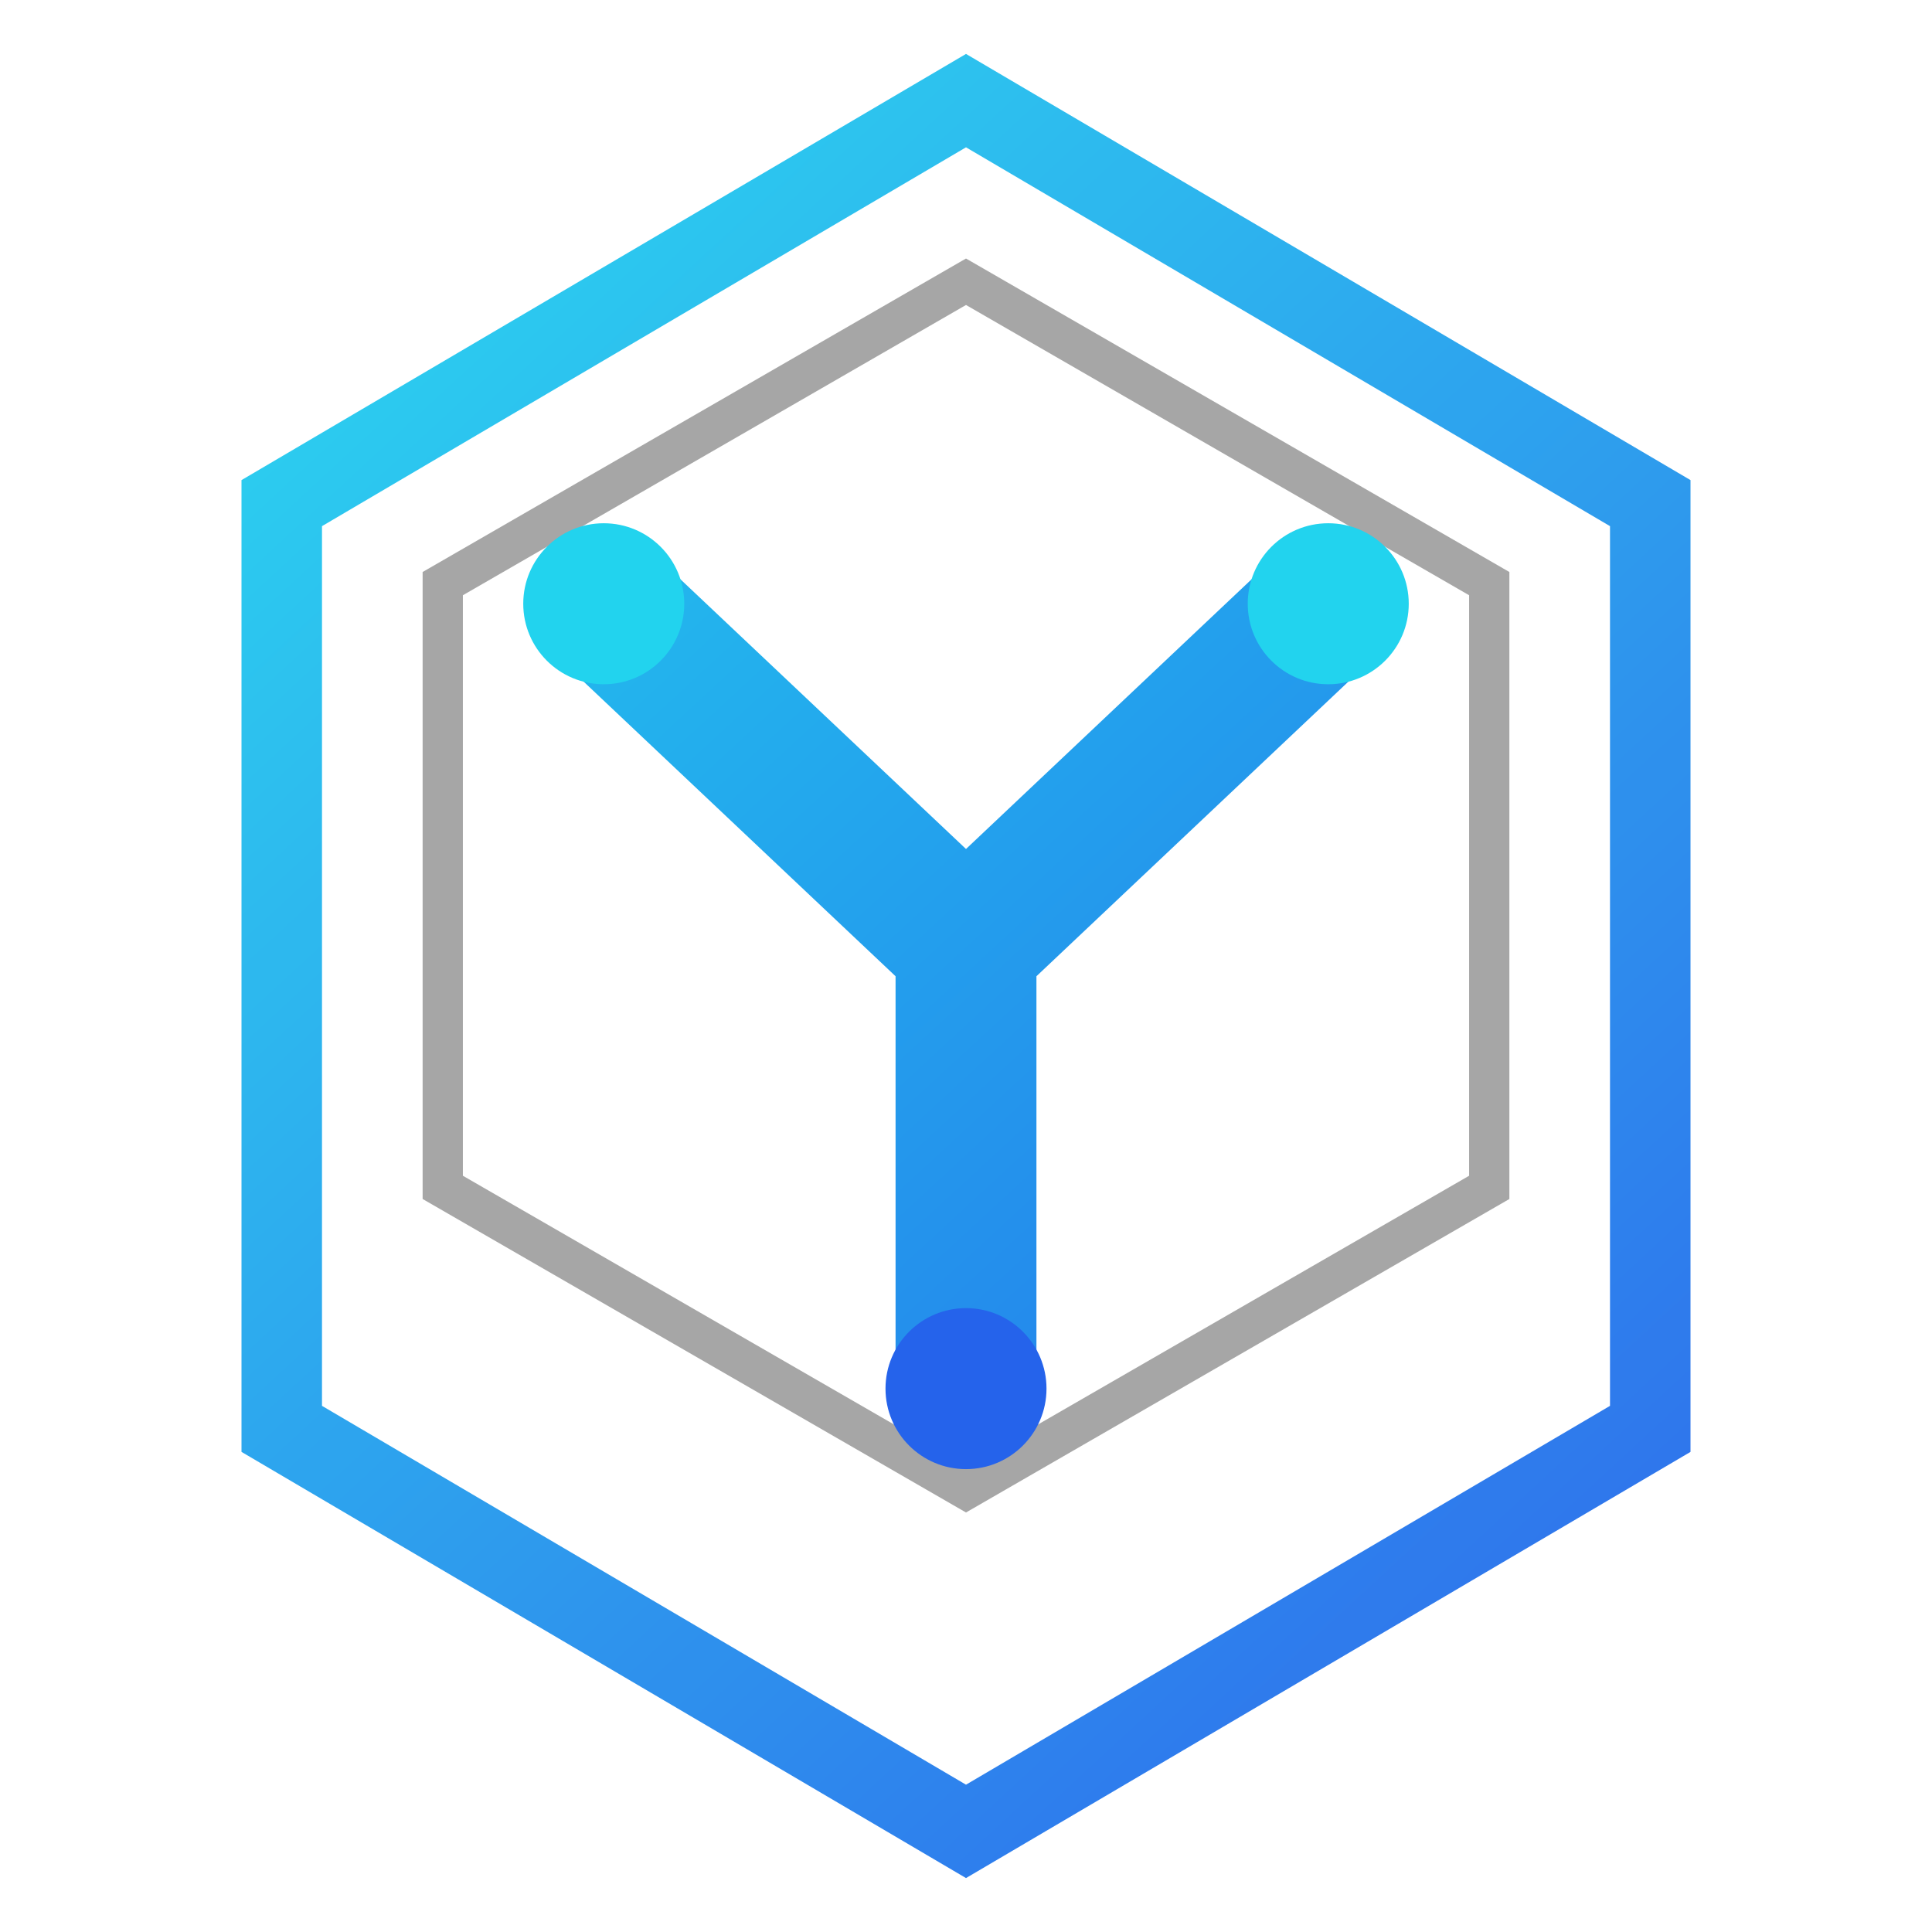
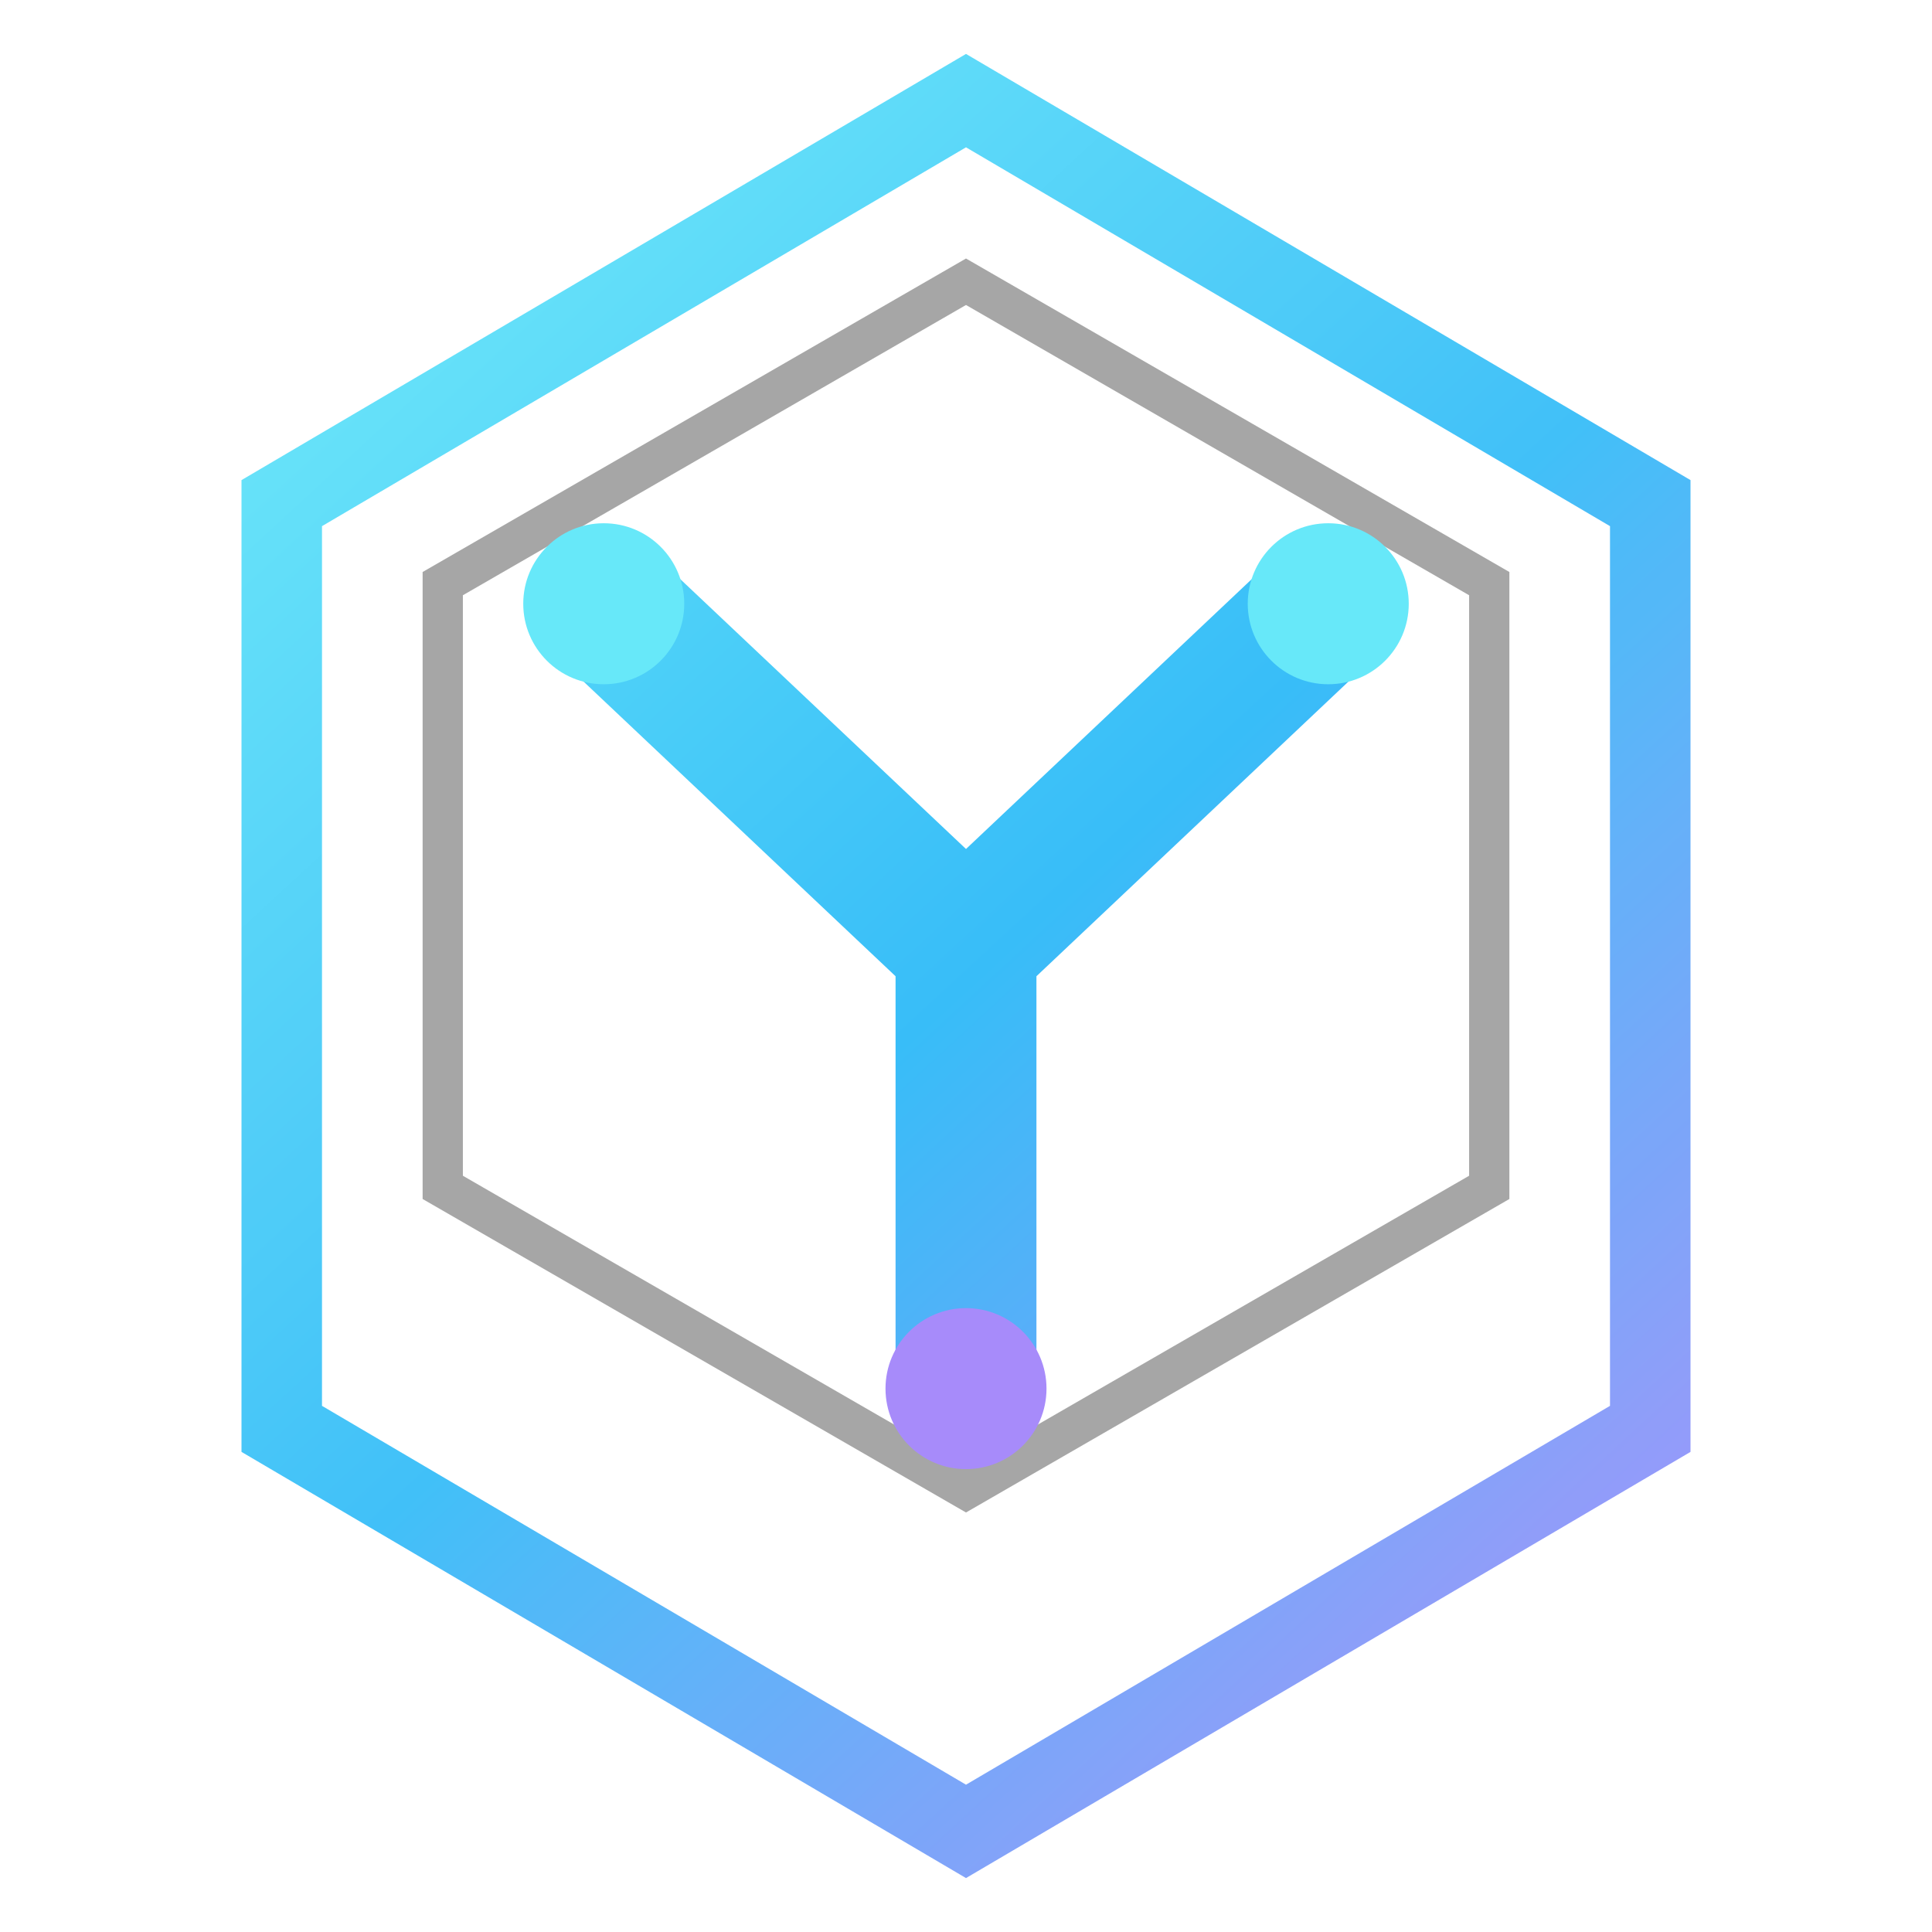
<svg xmlns="http://www.w3.org/2000/svg" viewBox="0 0 96 96" fill="none">
  <defs>
    <linearGradient id="g" x1="12" y1="10" x2="84" y2="88" gradientUnits="userSpaceOnUse">
-       <stop stop-color="#22d3ee" />
-       <stop offset="1" stop-color="#2563eb" />
+       <stop stop-color="#67e8f9" />
+       <stop offset=".5" stop-color="#38bdf8" />
+       <stop offset="1" stop-color="#a78bfa" />
    </linearGradient>
  </defs>
  <path d="M48 5 82 25v46L48 91 14 71V25L48 5Z" stroke="url(#g)" stroke-width="4" opacity=".95" />
  <path d="M48 14 74 29v30L48 74 22 59V29L48 14Z" stroke="currentColor" stroke-width="2" opacity=".35" />
  <path d="M30 30 48 47 66 30M48 47v22" stroke="url(#g)" stroke-width="7" stroke-linecap="round" stroke-linejoin="round" />
-   <circle cx="30" cy="30" r="4" fill="#22d3ee" />
-   <circle cx="66" cy="30" r="4" fill="#22d3ee" />
-   <circle cx="48" cy="69" r="4" fill="#2563eb" />
+   <circle cx="30" cy="30" r="4" fill="#67e8f9" />
+   <circle cx="66" cy="30" r="4" fill="#67e8f9" />
+   <circle cx="48" cy="69" r="4" fill="#a78bfa" />
</svg>
